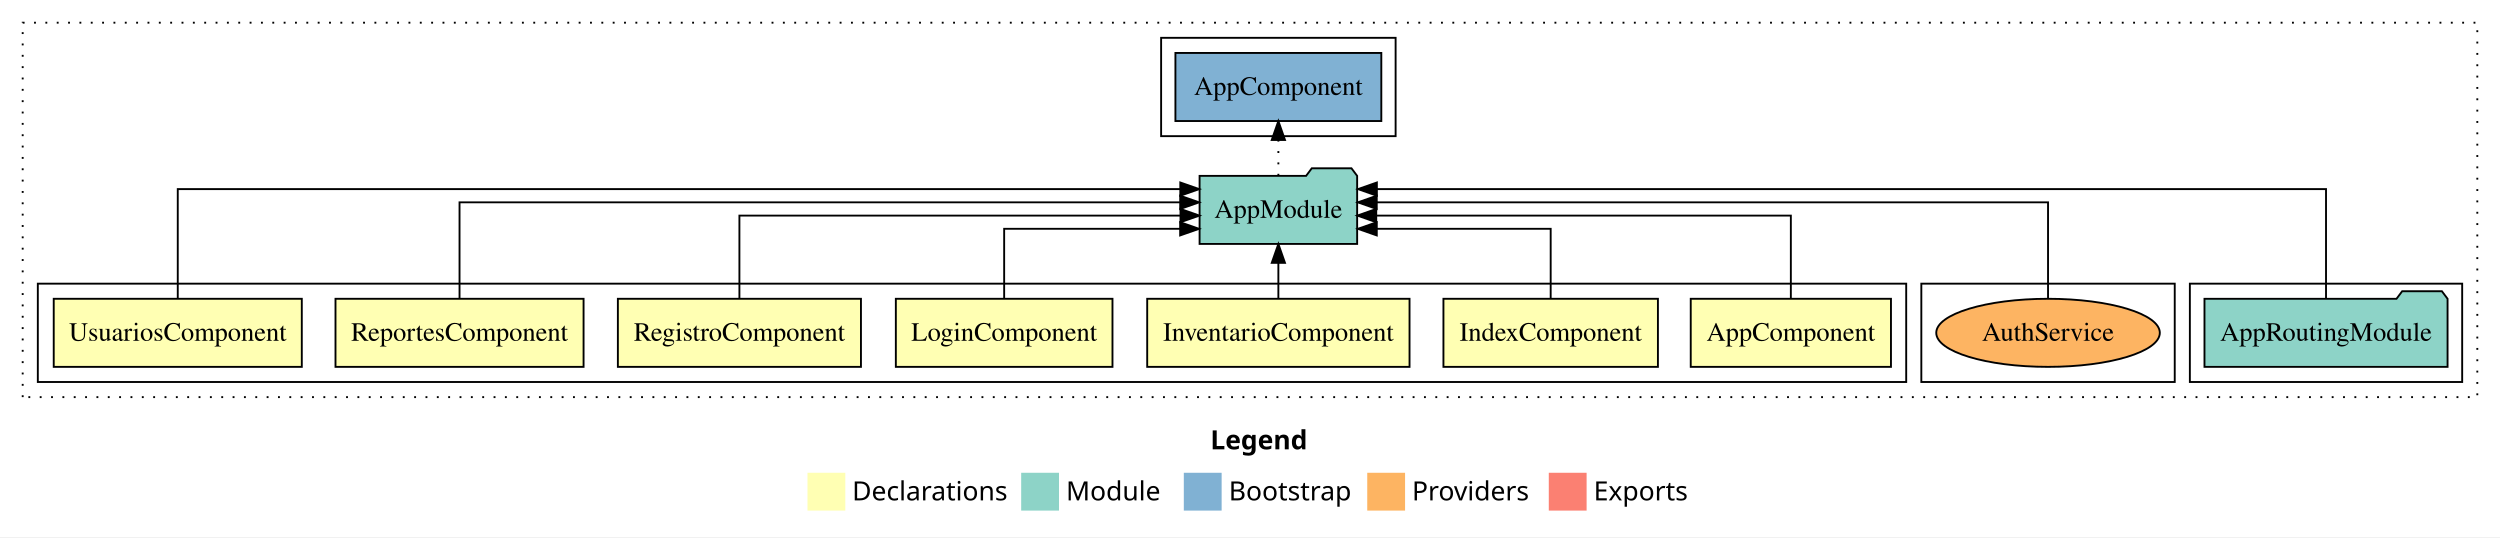
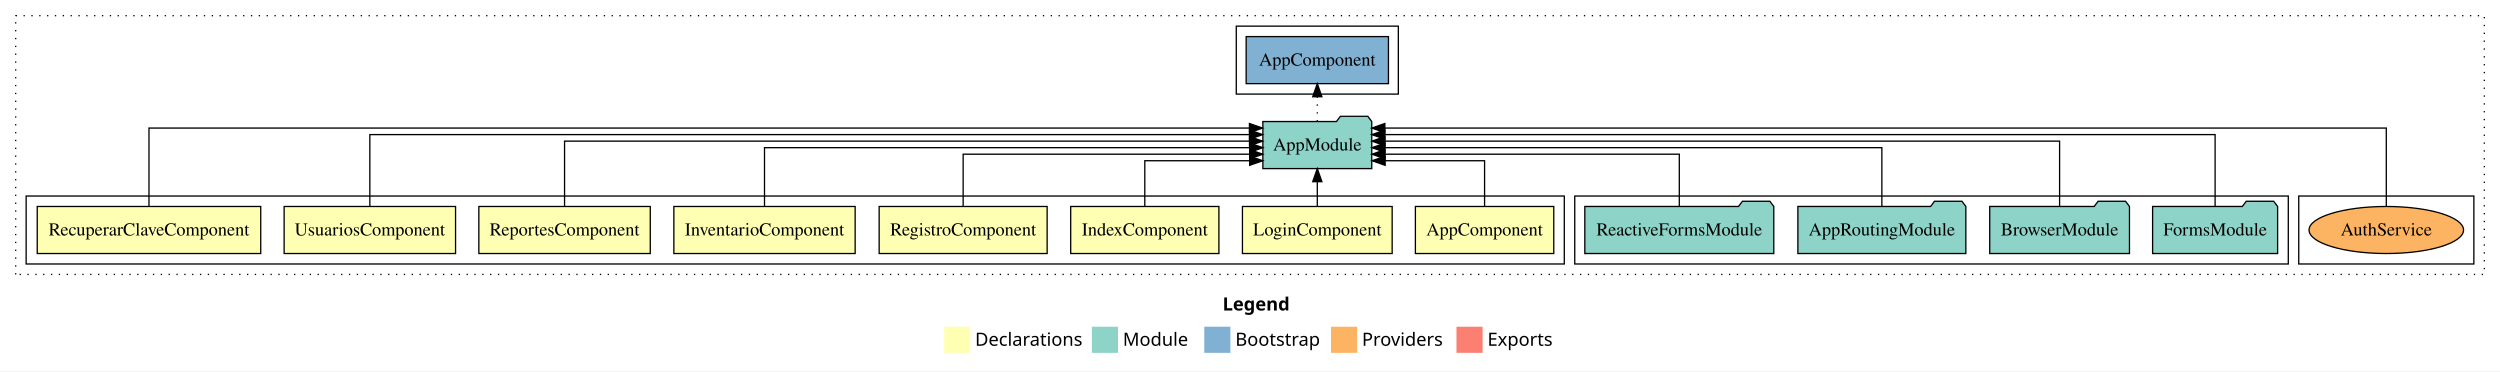
- <svg xmlns="http://www.w3.org/2000/svg" width="1322pt" height="284pt" viewBox="0.00 0.00 1322.00 284.00">
+ <svg xmlns="http://www.w3.org/2000/svg" width="1913pt" height="284pt" viewBox="0.00 0.00 1913.00 284.00">
  <g id="graph0" class="graph" transform="scale(1 1) rotate(0) translate(4 280)">
-     <polygon fill="white" stroke="transparent" points="-4,4 -4,-280 1318,-280 1318,4 -4,4" />
-     <text text-anchor="start" x="636.01" y="-42.4" font-family="Times-12" font-weight="bold" font-size="14.00">Legend</text>
-     <polygon fill="#ffffb3" stroke="transparent" points="423,-10 423,-30 443,-30 443,-10 423,-10" />
-     <text text-anchor="start" x="446.63" y="-15.4" font-family="Times-12" font-size="14.00">  Declarations</text>
-     <polygon fill="#8dd3c7" stroke="transparent" points="536,-10 536,-30 556,-30 556,-10 536,-10" />
-     <text text-anchor="start" x="559.73" y="-15.4" font-family="Times-12" font-size="14.00">  Module</text>
-     <polygon fill="#80b1d3" stroke="transparent" points="622,-10 622,-30 642,-30 642,-10 622,-10" />
-     <text text-anchor="start" x="645.78" y="-15.4" font-family="Times-12" font-size="14.00">  Bootstrap</text>
-     <polygon fill="#fdb462" stroke="transparent" points="719,-10 719,-30 739,-30 739,-10 719,-10" />
-     <text text-anchor="start" x="742.67" y="-15.4" font-family="Times-12" font-size="14.00">  Providers</text>
-     <polygon fill="#fb8072" stroke="transparent" points="815,-10 815,-30 835,-30 835,-10 815,-10" />
-     <text text-anchor="start" x="838.73" y="-15.4" font-family="Times-12" font-size="14.00">  Exports</text>
+     <polygon fill="white" stroke="transparent" points="-4,4 -4,-280 1909,-280 1909,4 -4,4" />
+     <text text-anchor="start" x="931.51" y="-42.4" font-family="Times-12" font-weight="bold" font-size="14.00">Legend</text>
+     <polygon fill="#ffffb3" stroke="transparent" points="718.5,-10 718.5,-30 738.5,-30 738.5,-10 718.5,-10" />
+     <text text-anchor="start" x="742.13" y="-15.4" font-family="Times-12" font-size="14.00">  Declarations</text>
+     <polygon fill="#8dd3c7" stroke="transparent" points="831.5,-10 831.5,-30 851.5,-30 851.5,-10 831.5,-10" />
+     <text text-anchor="start" x="855.23" y="-15.4" font-family="Times-12" font-size="14.00">  Module</text>
+     <polygon fill="#80b1d3" stroke="transparent" points="917.5,-10 917.5,-30 937.5,-30 937.5,-10 917.5,-10" />
+     <text text-anchor="start" x="941.28" y="-15.4" font-family="Times-12" font-size="14.00">  Bootstrap</text>
+     <polygon fill="#fdb462" stroke="transparent" points="1014.5,-10 1014.5,-30 1034.5,-30 1034.5,-10 1014.5,-10" />
+     <text text-anchor="start" x="1038.17" y="-15.4" font-family="Times-12" font-size="14.00">  Providers</text>
+     <polygon fill="#fb8072" stroke="transparent" points="1110.5,-10 1110.5,-30 1130.5,-30 1130.5,-10 1110.5,-10" />
+     <text text-anchor="start" x="1134.23" y="-15.4" font-family="Times-12" font-size="14.00">  Exports</text>
    <g id="clust1" class="cluster">
-       <polygon fill="none" stroke="black" stroke-dasharray="1,5" points="8,-70 8,-268 1306,-268 1306,-70 8,-70" />
-     </g>
-     <g id="clust10" class="cluster">
-       <polygon fill="none" stroke="black" points="1154,-78 1154,-130 1298,-130 1298,-78 1154,-78" />
+       <polygon fill="none" stroke="black" stroke-dasharray="1,5" points="8,-70 8,-268 1897,-268 1897,-70 8,-70" />
    </g>
    <g id="clust13" class="cluster">
-       <polygon fill="none" stroke="black" points="1012,-78 1012,-130 1146,-130 1146,-78 1012,-78" />
+       <polygon fill="none" stroke="black" points="942,-208 942,-260 1066,-260 1066,-208 942,-208" />
    </g>
-     <g id="clust12" class="cluster">
-       <polygon fill="none" stroke="black" points="610,-208 610,-260 734,-260 734,-208 610,-208" />
+     <g id="clust14" class="cluster">
+       <polygon fill="none" stroke="black" points="1755,-78 1755,-130 1889,-130 1889,-78 1755,-78" />
+     </g>
+     <g id="clust11" class="cluster">
+       <polygon fill="none" stroke="black" points="1201,-78 1201,-130 1747,-130 1747,-78 1201,-78" />
    </g>
    <g id="clust2" class="cluster">
-       <polygon fill="none" stroke="black" points="16,-78 16,-130 1004,-130 1004,-78 16,-78" />
+       <polygon fill="none" stroke="black" points="16,-78 16,-130 1193,-130 1193,-78 16,-78" />
    </g>
    <g id="node1" class="node">
-       <polygon fill="#ffffb3" stroke="black" points="995.94,-122 890.06,-122 890.06,-86 995.94,-86 995.94,-122" />
-       <text text-anchor="middle" x="943" y="-99.8" font-family="Times,serif" font-size="14.00">AppComponent</text>
+       <polygon fill="#ffffb3" stroke="black" points="1184.94,-122 1079.06,-122 1079.06,-86 1184.94,-86 1184.94,-122" />
+       <text text-anchor="middle" x="1132" y="-99.8" font-family="Times,serif" font-size="14.00">AppComponent</text>
+     </g>
+     <g id="node9" class="node">
+       <polygon fill="#8dd3c7" stroke="black" points="1045.66,-187 1042.66,-191 1021.66,-191 1018.66,-187 962.34,-187 962.34,-151 1045.66,-151 1045.66,-187" />
+       <text text-anchor="middle" x="1004" y="-164.8" font-family="Times,serif" font-size="14.00">AppModule</text>
+     </g>
+     <g id="edge1" class="edge">
+       <path fill="none" stroke="black" d="M1132,-122.24C1132,-137.57 1132,-157 1132,-157 1132,-157 1055.91,-157 1055.91,-157" />
+       <polygon fill="black" stroke="black" points="1055.91,-153.5 1045.91,-157 1055.91,-160.5 1055.91,-153.5" />
+     </g>
+     <g id="node2" class="node">
+       <polygon fill="#ffffb3" stroke="black" points="1061.28,-122 946.72,-122 946.72,-86 1061.28,-86 1061.28,-122" />
+       <text text-anchor="middle" x="1004" y="-99.8" font-family="Times,serif" font-size="14.00">LoginComponent</text>
+     </g>
+     <g id="edge2" class="edge">
+       <path fill="none" stroke="black" d="M1004,-122.11C1004,-122.11 1004,-140.99 1004,-140.99" />
+       <polygon fill="black" stroke="black" points="1000.5,-140.99 1004,-150.99 1007.5,-140.99 1000.5,-140.99" />
+     </g>
+     <g id="node3" class="node">
+       <polygon fill="#ffffb3" stroke="black" points="928.71,-122 815.29,-122 815.29,-86 928.71,-86 928.71,-122" />
+       <text text-anchor="middle" x="872" y="-99.8" font-family="Times,serif" font-size="14.00">IndexComponent</text>
+     </g>
+     <g id="edge3" class="edge">
+       <path fill="none" stroke="black" d="M872,-122.24C872,-137.57 872,-157 872,-157 872,-157 952.23,-157 952.23,-157" />
+       <polygon fill="black" stroke="black" points="952.23,-160.5 962.23,-157 952.23,-153.5 952.23,-160.5" />
+     </g>
+     <g id="node4" class="node">
+       <polygon fill="#ffffb3" stroke="black" points="797.27,-122 668.73,-122 668.73,-86 797.27,-86 797.27,-122" />
+       <text text-anchor="middle" x="733" y="-99.8" font-family="Times,serif" font-size="14.00">RegistroComponent</text>
+     </g>
+     <g id="edge4" class="edge">
+       <path fill="none" stroke="black" d="M733,-122.03C733,-139.06 733,-162 733,-162 733,-162 952.25,-162 952.25,-162" />
+       <polygon fill="black" stroke="black" points="952.25,-165.5 962.25,-162 952.25,-158.5 952.25,-165.5" />
+     </g>
+     <g id="node5" class="node">
+       <polygon fill="#ffffb3" stroke="black" points="650.36,-122 511.64,-122 511.64,-86 650.36,-86 650.36,-122" />
+       <text text-anchor="middle" x="581" y="-99.8" font-family="Times,serif" font-size="14.00">InventarioComponent</text>
+     </g>
+     <g id="edge5" class="edge">
+       <path fill="none" stroke="black" d="M581,-122.22C581,-140.83 581,-167 581,-167 581,-167 952.28,-167 952.28,-167" />
+       <polygon fill="black" stroke="black" points="952.28,-170.5 962.28,-167 952.28,-163.5 952.28,-170.5" />
+     </g>
+     <g id="node6" class="node">
+       <polygon fill="#ffffb3" stroke="black" points="493.59,-122 362.41,-122 362.41,-86 493.59,-86 493.59,-122" />
+       <text text-anchor="middle" x="428" y="-99.8" font-family="Times,serif" font-size="14.00">ReportesComponent</text>
+     </g>
+     <g id="edge6" class="edge">
+       <path fill="none" stroke="black" d="M428,-122.22C428,-142.37 428,-172 428,-172 428,-172 952.11,-172 952.11,-172" />
+       <polygon fill="black" stroke="black" points="952.11,-175.5 962.11,-172 952.11,-168.5 952.11,-175.5" />
+     </g>
+     <g id="node7" class="node">
+       <polygon fill="#ffffb3" stroke="black" points="344.59,-122 213.41,-122 213.41,-86 344.59,-86 344.59,-122" />
+       <text text-anchor="middle" x="279" y="-99.8" font-family="Times,serif" font-size="14.00">UsuariosComponent</text>
+     </g>
+     <g id="edge7" class="edge">
+       <path fill="none" stroke="black" d="M279,-122.04C279,-143.66 279,-177 279,-177 279,-177 952.15,-177 952.15,-177" />
+       <polygon fill="black" stroke="black" points="952.15,-180.5 962.15,-177 952.15,-173.5 952.15,-180.5" />
    </g>
    <g id="node8" class="node">
-       <polygon fill="#8dd3c7" stroke="black" points="713.66,-187 710.66,-191 689.66,-191 686.66,-187 630.34,-187 630.34,-151 713.66,-151 713.66,-187" />
-       <text text-anchor="middle" x="672" y="-164.8" font-family="Times,serif" font-size="14.00">AppModule</text>
+       <polygon fill="#ffffb3" stroke="black" points="195.51,-122 24.49,-122 24.49,-86 195.51,-86 195.51,-122" />
+       <text text-anchor="middle" x="110" y="-99.8" font-family="Times,serif" font-size="14.00">RecuperarClaveComponent</text>
    </g>
-     <g id="edge1" class="edge">
-       <path fill="none" stroke="black" d="M943,-122.27C943,-140.56 943,-166 943,-166 943,-166 723.75,-166 723.75,-166" />
-       <polygon fill="black" stroke="black" points="723.75,-162.5 713.75,-166 723.75,-169.5 723.75,-162.5" />
+     <g id="edge8" class="edge">
+       <path fill="none" stroke="black" d="M110,-122.09C110,-145.13 110,-182 110,-182 110,-182 952.08,-182 952.08,-182" />
+       <polygon fill="black" stroke="black" points="952.08,-185.5 962.08,-182 952.08,-178.5 952.08,-185.5" />
    </g>
-     <g id="node2" class="node">
-       <polygon fill="#ffffb3" stroke="black" points="872.71,-122 759.29,-122 759.29,-86 872.71,-86 872.71,-122" />
-       <text text-anchor="middle" x="816" y="-99.8" font-family="Times,serif" font-size="14.00">IndexComponent</text>
+     <g id="node14" class="node">
+       <polygon fill="#80b1d3" stroke="black" points="1058.44,-252 949.56,-252 949.56,-216 1058.44,-216 1058.44,-252" />
+       <text text-anchor="middle" x="1004" y="-229.8" font-family="Times,serif" font-size="14.00">AppComponent </text>
    </g>
-     <g id="edge2" class="edge">
-       <path fill="none" stroke="black" d="M816,-122.01C816,-138.05 816,-159 816,-159 816,-159 724.04,-159 724.04,-159" />
-       <polygon fill="black" stroke="black" points="724.04,-155.5 714.04,-159 724.04,-162.5 724.04,-155.5" />
-     </g>
-     <g id="node3" class="node">
-       <polygon fill="#ffffb3" stroke="black" points="741.36,-122 602.64,-122 602.64,-86 741.36,-86 741.36,-122" />
-       <text text-anchor="middle" x="672" y="-99.8" font-family="Times,serif" font-size="14.00">InventarioComponent</text>
-     </g>
-     <g id="edge3" class="edge">
-       <path fill="none" stroke="black" d="M672,-122.11C672,-122.11 672,-140.99 672,-140.99" />
-       <polygon fill="black" stroke="black" points="668.5,-140.99 672,-150.99 675.5,-140.99 668.5,-140.99" />
-     </g>
-     <g id="node4" class="node">
-       <polygon fill="#ffffb3" stroke="black" points="584.28,-122 469.72,-122 469.72,-86 584.28,-86 584.28,-122" />
-       <text text-anchor="middle" x="527" y="-99.8" font-family="Times,serif" font-size="14.00">LoginComponent</text>
-     </g>
-     <g id="edge4" class="edge">
-       <path fill="none" stroke="black" d="M527,-122.01C527,-138.05 527,-159 527,-159 527,-159 620.06,-159 620.06,-159" />
-       <polygon fill="black" stroke="black" points="620.06,-162.5 630.06,-159 620.06,-155.5 620.06,-162.5" />
-     </g>
-     <g id="node5" class="node">
-       <polygon fill="#ffffb3" stroke="black" points="451.27,-122 322.73,-122 322.73,-86 451.27,-86 451.27,-122" />
-       <text text-anchor="middle" x="387" y="-99.8" font-family="Times,serif" font-size="14.00">RegistroComponent</text>
-     </g>
-     <g id="edge5" class="edge">
-       <path fill="none" stroke="black" d="M387,-122.27C387,-140.56 387,-166 387,-166 387,-166 620.25,-166 620.25,-166" />
-       <polygon fill="black" stroke="black" points="620.25,-169.5 630.25,-166 620.25,-162.5 620.25,-169.5" />
-     </g>
-     <g id="node6" class="node">
-       <polygon fill="#ffffb3" stroke="black" points="304.59,-122 173.41,-122 173.41,-86 304.59,-86 304.59,-122" />
-       <text text-anchor="middle" x="239" y="-99.8" font-family="Times,serif" font-size="14.00">ReportesComponent</text>
-     </g>
-     <g id="edge6" class="edge">
-       <path fill="none" stroke="black" d="M239,-122.13C239,-142.57 239,-173 239,-173 239,-173 620.09,-173 620.09,-173" />
-       <polygon fill="black" stroke="black" points="620.09,-176.5 630.09,-173 620.09,-169.5 620.09,-176.5" />
-     </g>
-     <g id="node7" class="node">
-       <polygon fill="#ffffb3" stroke="black" points="155.59,-122 24.41,-122 24.41,-86 155.59,-86 155.59,-122" />
-       <text text-anchor="middle" x="90" y="-99.8" font-family="Times,serif" font-size="14.00">UsuariosComponent</text>
-     </g>
-     <g id="edge7" class="edge">
-       <path fill="none" stroke="black" d="M90,-122.01C90,-144.49 90,-180 90,-180 90,-180 620.14,-180 620.14,-180" />
-       <polygon fill="black" stroke="black" points="620.14,-183.5 630.14,-180 620.14,-176.5 620.14,-183.5" />
+     <g id="edge13" class="edge">
+       <path fill="none" stroke="black" stroke-dasharray="1,5" d="M1004,-187.11C1004,-187.11 1004,-205.99 1004,-205.99" />
+       <polygon fill="black" stroke="black" points="1000.5,-205.99 1004,-215.99 1007.5,-205.99 1000.5,-205.99" />
    </g>
    <g id="node10" class="node">
-       <polygon fill="#80b1d3" stroke="black" points="726.44,-252 617.56,-252 617.56,-216 726.44,-216 726.44,-252" />
-       <text text-anchor="middle" x="672" y="-229.8" font-family="Times,serif" font-size="14.00">AppComponent </text>
+       <polygon fill="#8dd3c7" stroke="black" points="1738.83,-122 1735.83,-126 1714.83,-126 1711.83,-122 1643.17,-122 1643.17,-86 1738.83,-86 1738.83,-122" />
+       <text text-anchor="middle" x="1691" y="-99.8" font-family="Times,serif" font-size="14.00">FormsModule</text>
    </g>
    <g id="edge9" class="edge">
-       <path fill="none" stroke="black" stroke-dasharray="1,5" d="M672,-187.11C672,-187.11 672,-205.99 672,-205.99" />
-       <polygon fill="black" stroke="black" points="668.5,-205.99 672,-215.99 675.5,-205.99 668.5,-205.99" />
-     </g>
-     <g id="node9" class="node">
-       <polygon fill="#8dd3c7" stroke="black" points="1290.27,-122 1287.27,-126 1266.27,-126 1263.27,-122 1161.73,-122 1161.73,-86 1290.27,-86 1290.27,-122" />
-       <text text-anchor="middle" x="1226" y="-99.8" font-family="Times,serif" font-size="14.00">AppRoutingModule</text>
-     </g>
-     <g id="edge8" class="edge">
-       <path fill="none" stroke="black" d="M1226,-122.01C1226,-144.49 1226,-180 1226,-180 1226,-180 724.09,-180 724.09,-180" />
-       <polygon fill="black" stroke="black" points="724.09,-176.5 714.09,-180 724.09,-183.5 724.09,-176.5" />
+       <path fill="none" stroke="black" d="M1691,-122.04C1691,-143.66 1691,-177 1691,-177 1691,-177 1055.68,-177 1055.68,-177" />
+       <polygon fill="black" stroke="black" points="1055.68,-173.5 1045.68,-177 1055.68,-180.5 1055.68,-173.5" />
    </g>
    <g id="node11" class="node">
-       <ellipse fill="#fdb462" stroke="black" cx="1079" cy="-104" rx="59.11" ry="18" />
-       <text text-anchor="middle" x="1079" y="-99.8" font-family="Times,serif" font-size="14.00">AuthService</text>
+       <polygon fill="#8dd3c7" stroke="black" points="1625.47,-122 1622.47,-126 1601.47,-126 1598.47,-122 1518.53,-122 1518.53,-86 1625.47,-86 1625.47,-122" />
+       <text text-anchor="middle" x="1572" y="-99.8" font-family="Times,serif" font-size="14.00">BrowserModule</text>
    </g>
    <g id="edge10" class="edge">
-       <path fill="none" stroke="black" d="M1079,-122.13C1079,-142.57 1079,-173 1079,-173 1079,-173 724.02,-173 724.02,-173" />
-       <polygon fill="black" stroke="black" points="724.02,-169.5 714.02,-173 724.02,-176.5 724.02,-169.5" />
+       <path fill="none" stroke="black" d="M1572,-122.22C1572,-142.37 1572,-172 1572,-172 1572,-172 1055.77,-172 1055.77,-172" />
+       <polygon fill="black" stroke="black" points="1055.77,-168.5 1045.77,-172 1055.77,-175.5 1055.77,-168.5" />
+     </g>
+     <g id="node12" class="node">
+       <polygon fill="#8dd3c7" stroke="black" points="1500.27,-122 1497.27,-126 1476.27,-126 1473.27,-122 1371.73,-122 1371.73,-86 1500.27,-86 1500.27,-122" />
+       <text text-anchor="middle" x="1436" y="-99.8" font-family="Times,serif" font-size="14.00">AppRoutingModule</text>
+     </g>
+     <g id="edge11" class="edge">
+       <path fill="none" stroke="black" d="M1436,-122.22C1436,-140.83 1436,-167 1436,-167 1436,-167 1055.81,-167 1055.81,-167" />
+       <polygon fill="black" stroke="black" points="1055.81,-163.5 1045.81,-167 1055.81,-170.5 1055.81,-163.5" />
+     </g>
+     <g id="node13" class="node">
+       <polygon fill="#8dd3c7" stroke="black" points="1353.3,-122 1350.3,-126 1329.3,-126 1326.3,-122 1208.7,-122 1208.7,-86 1353.3,-86 1353.3,-122" />
+       <text text-anchor="middle" x="1281" y="-99.8" font-family="Times,serif" font-size="14.00">ReactiveFormsModule</text>
+     </g>
+     <g id="edge12" class="edge">
+       <path fill="none" stroke="black" d="M1281,-122.03C1281,-139.06 1281,-162 1281,-162 1281,-162 1055.77,-162 1055.77,-162" />
+       <polygon fill="black" stroke="black" points="1055.77,-158.5 1045.77,-162 1055.77,-165.5 1055.77,-158.5" />
+     </g>
+     <g id="node15" class="node">
+       <ellipse fill="#fdb462" stroke="black" cx="1822" cy="-104" rx="59.11" ry="18" />
+       <text text-anchor="middle" x="1822" y="-99.8" font-family="Times,serif" font-size="14.00">AuthService</text>
+     </g>
+     <g id="edge14" class="edge">
+       <path fill="none" stroke="black" d="M1822,-122.09C1822,-145.13 1822,-182 1822,-182 1822,-182 1055.69,-182 1055.69,-182" />
+       <polygon fill="black" stroke="black" points="1055.69,-178.5 1045.69,-182 1055.69,-185.5 1055.69,-178.5" />
    </g>
  </g>
</svg>
